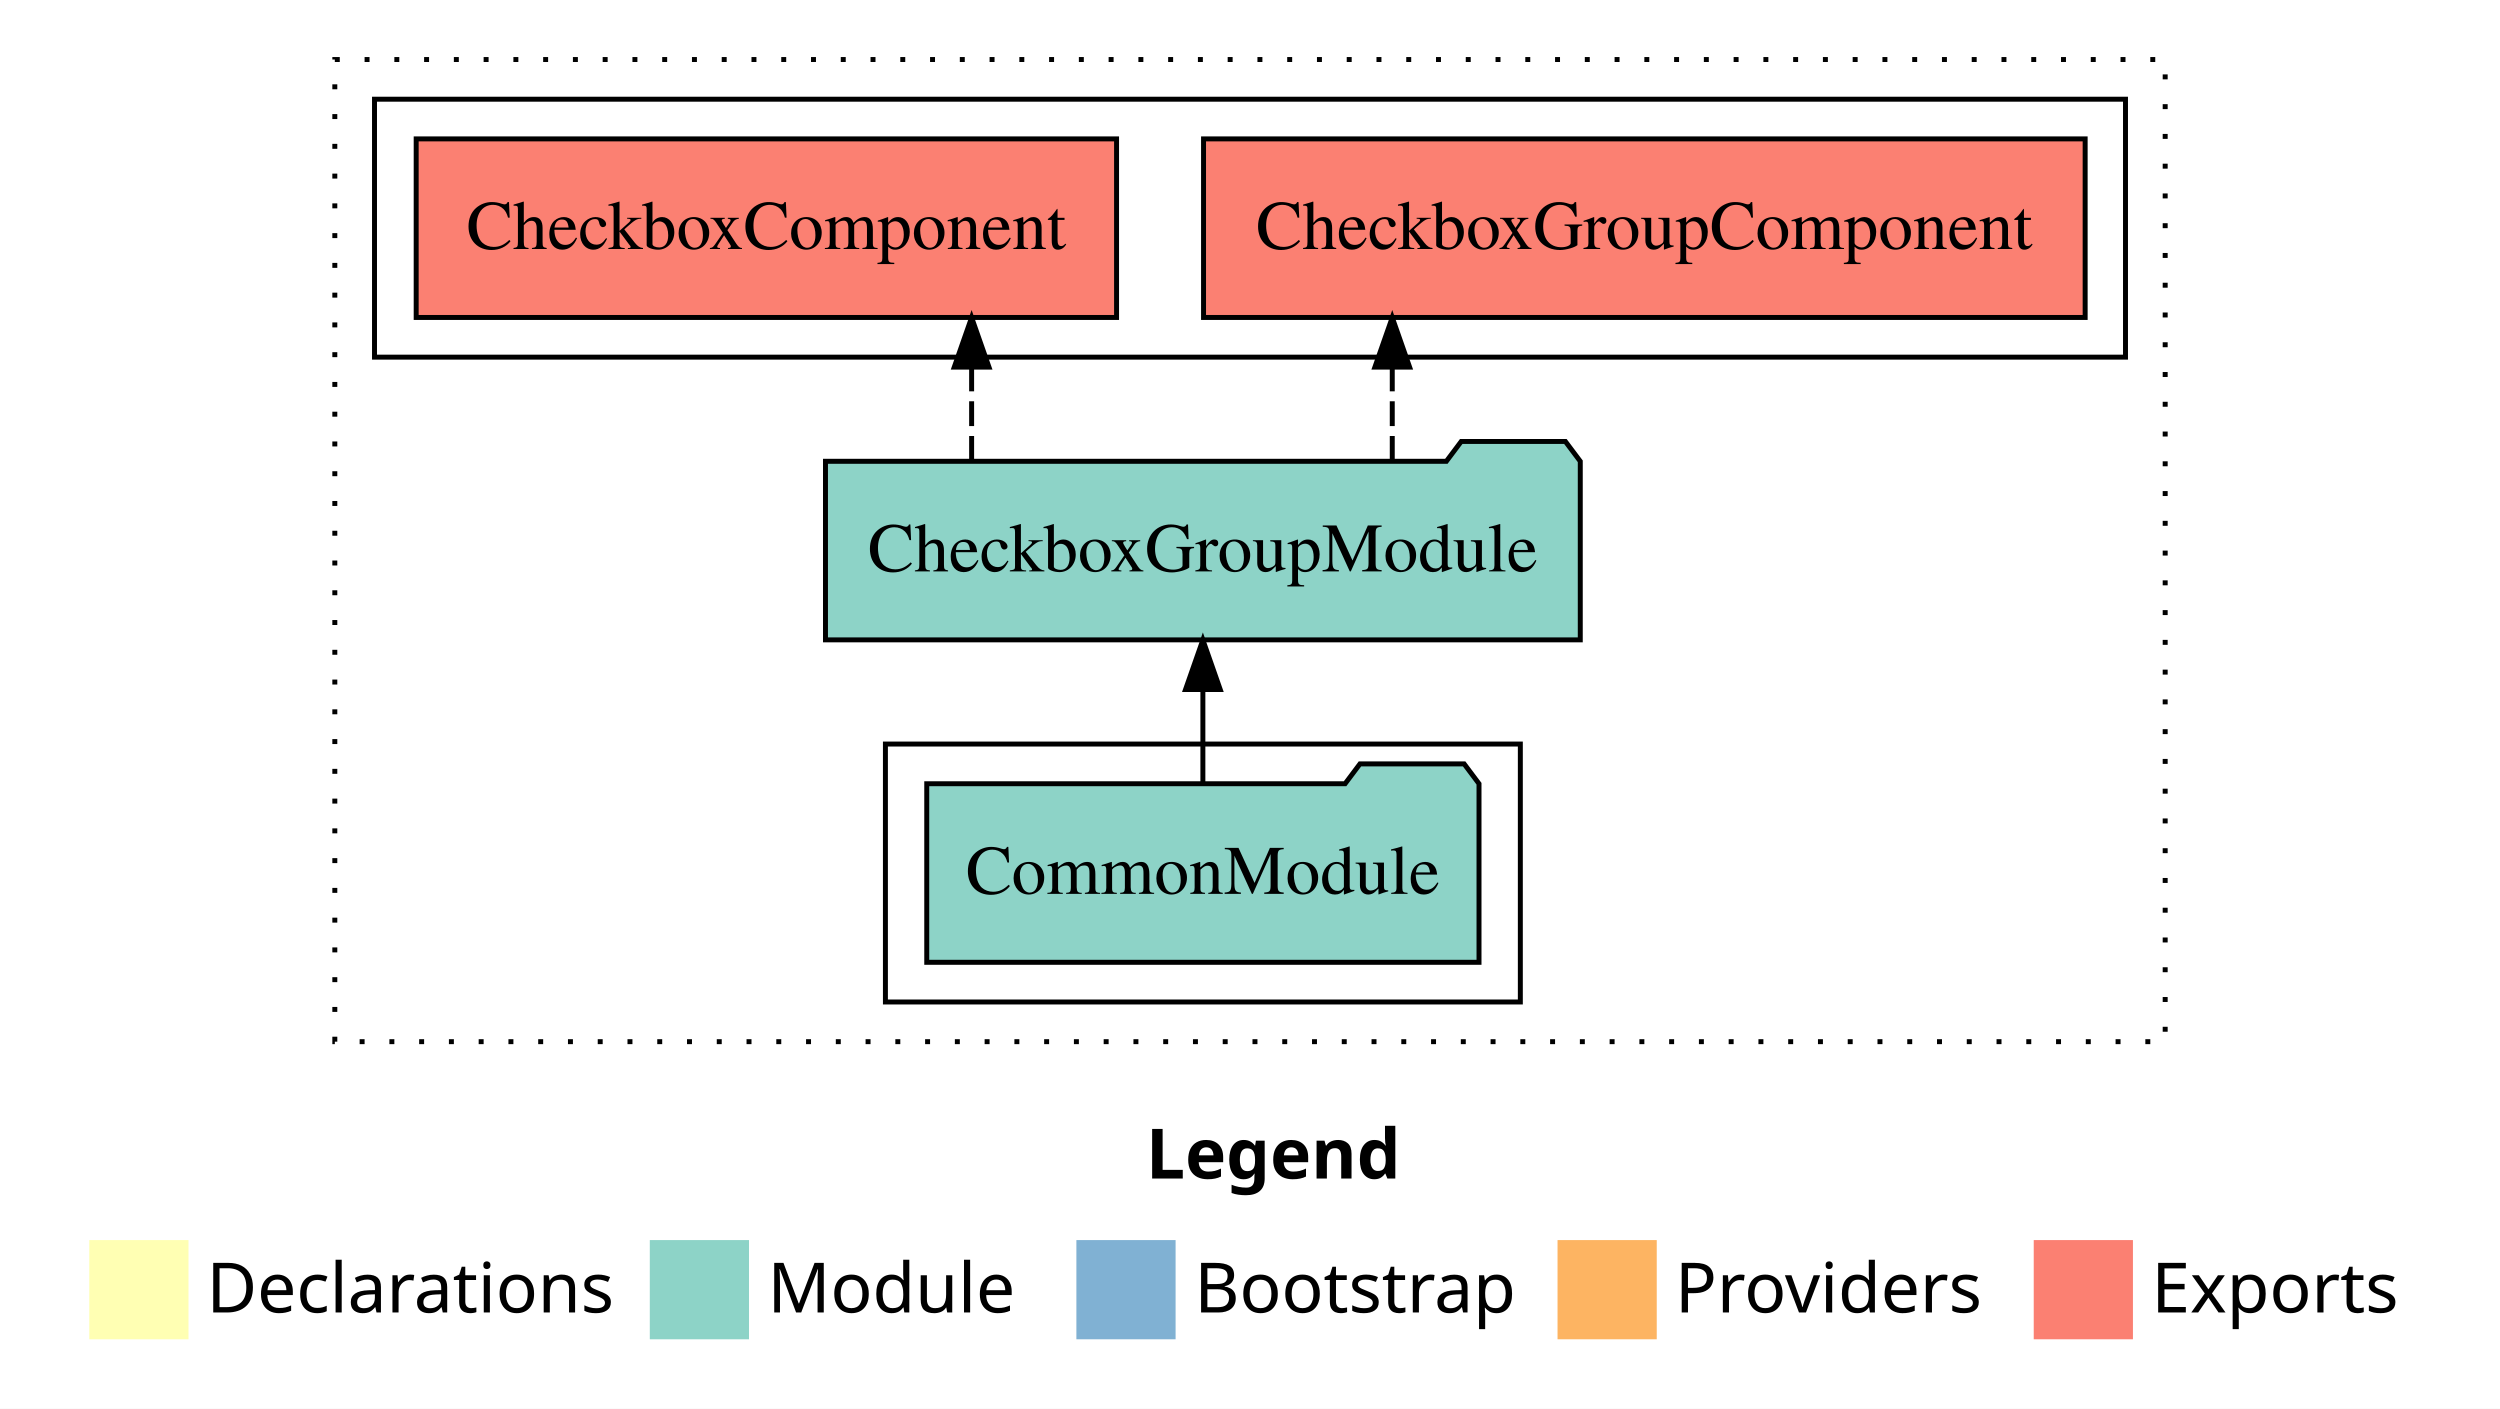
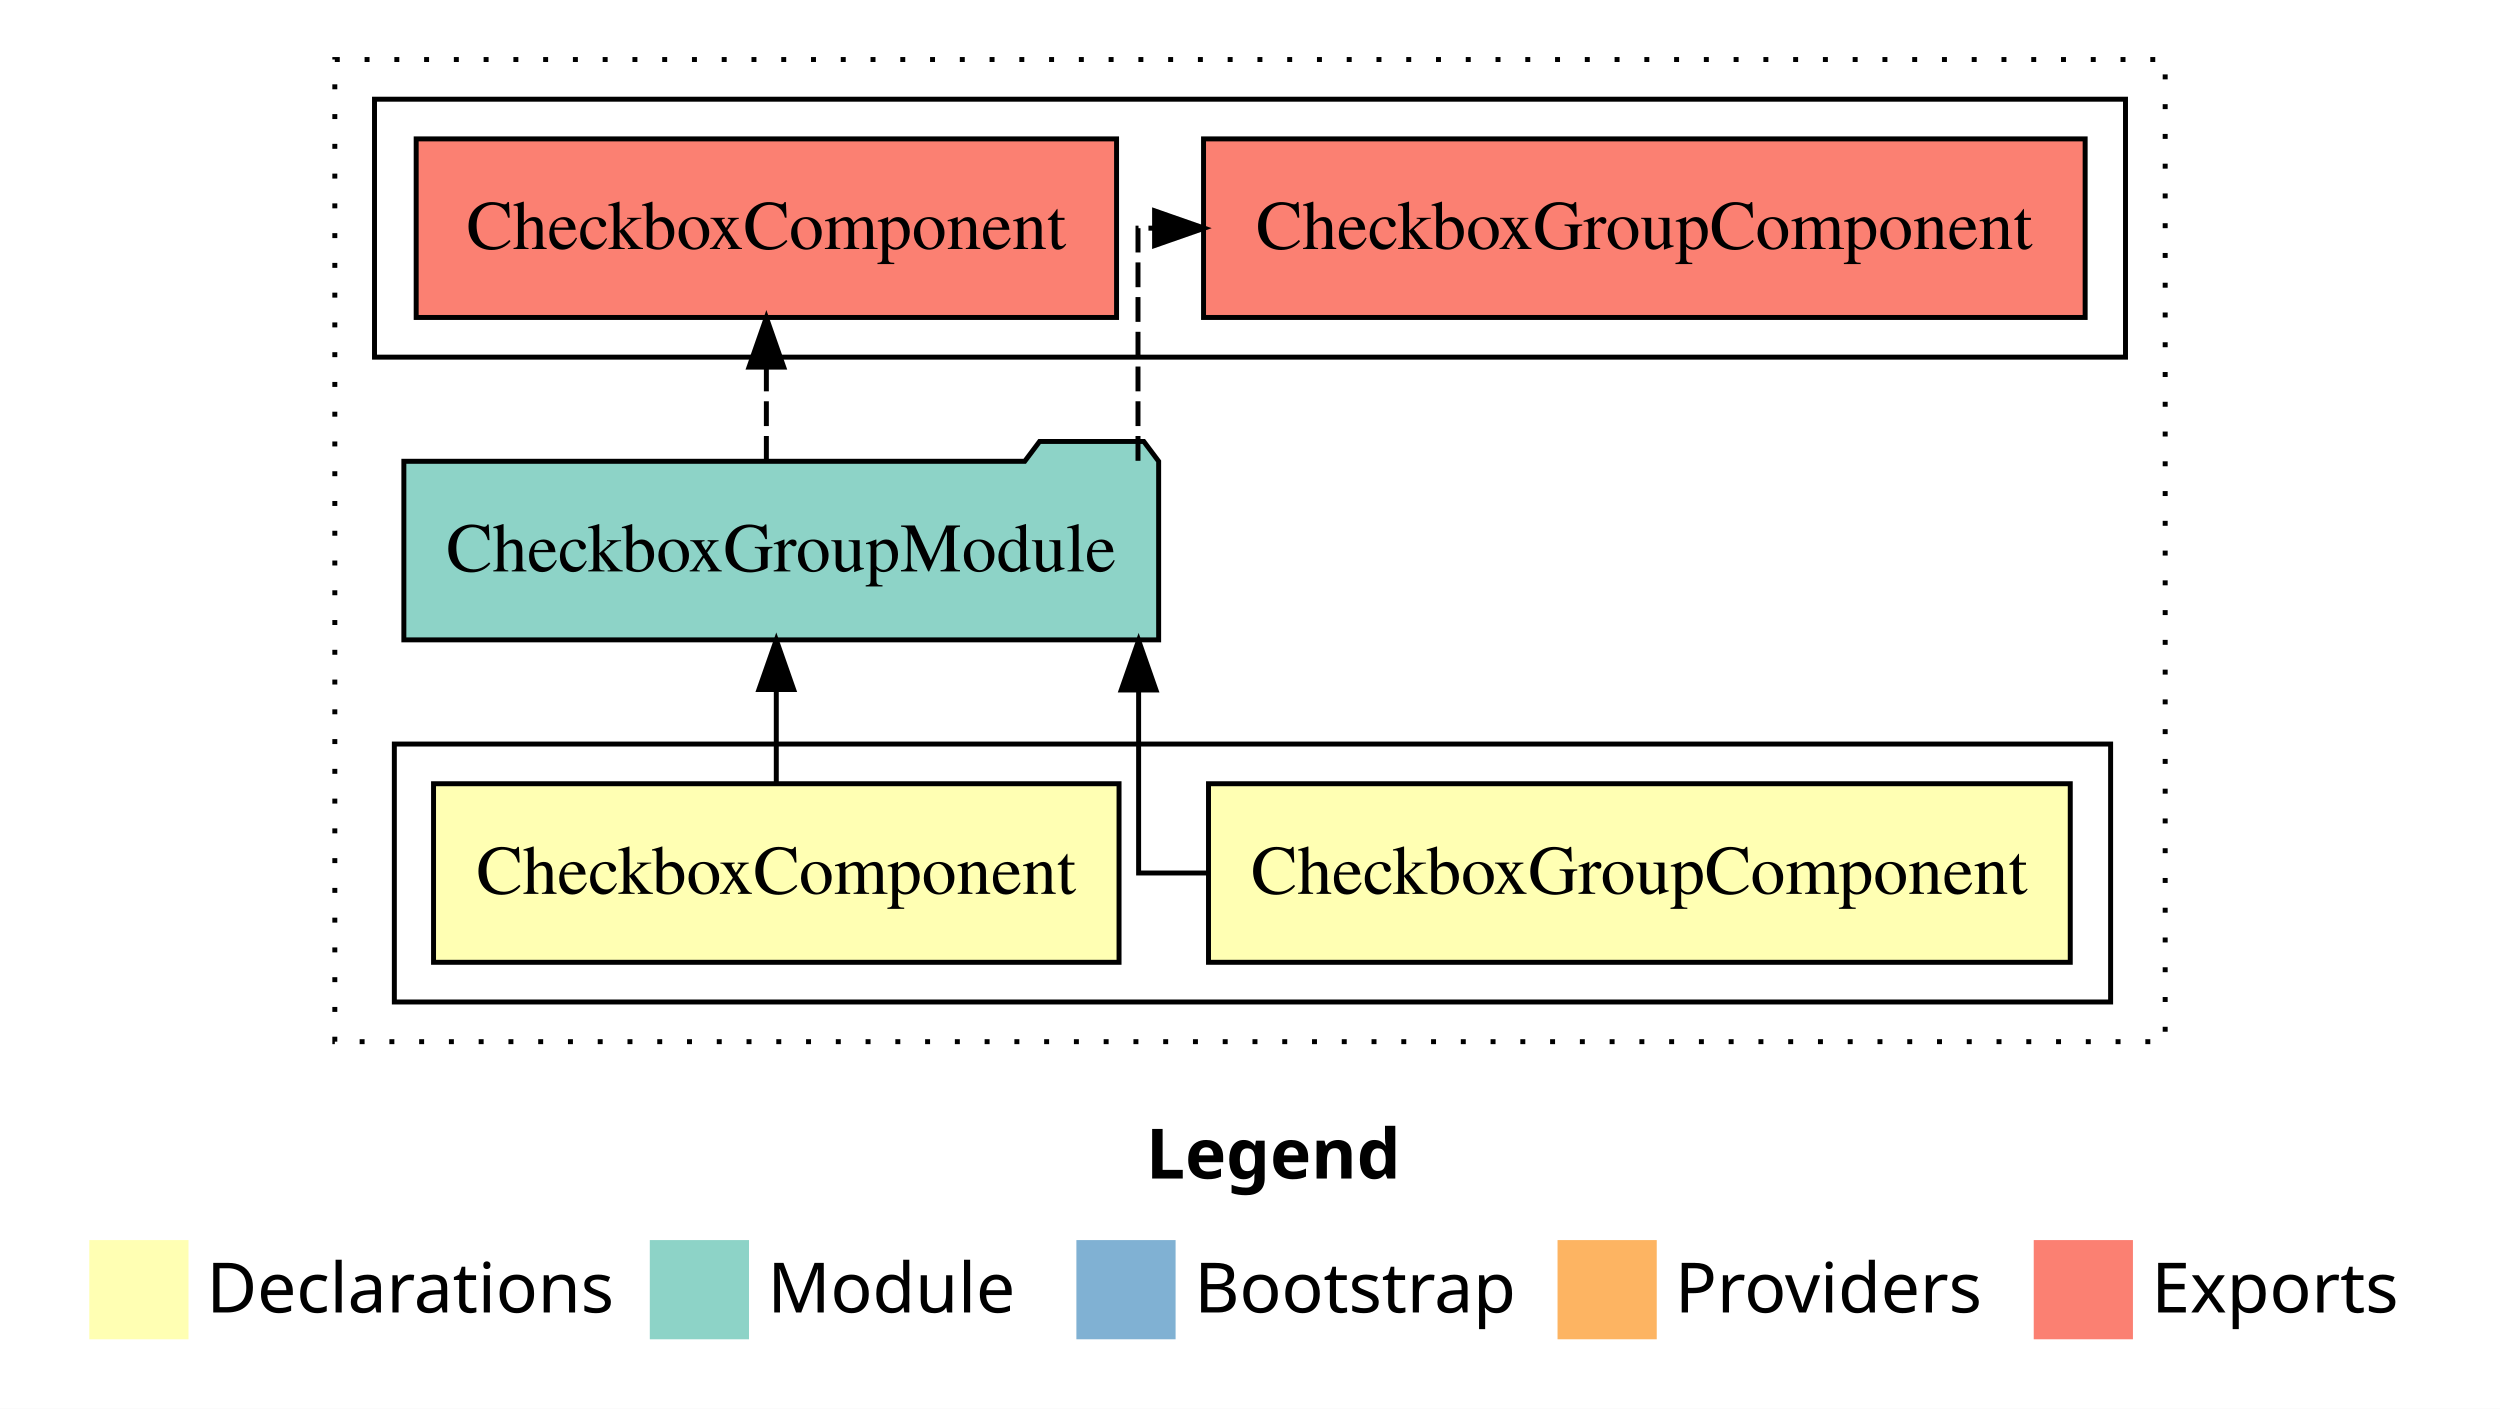
<svg xmlns="http://www.w3.org/2000/svg" width="504pt" height="284pt" viewBox="0.00 0.00 504.00 284.00">
  <g id="graph0" class="graph" transform="scale(1 1) rotate(0) translate(4 280)">
    <polygon fill="#ffffff" stroke="transparent" points="-4,4 -4,-280 500,-280 500,4 -4,4" />
    <text text-anchor="start" x="227.009" y="-42.4" font-family="sans-serif" font-weight="bold" font-size="14.00" fill="#000000">Legend</text>
    <polygon fill="#ffffb3" stroke="transparent" points="14,-10 14,-30 34,-30 34,-10 14,-10" />
    <text text-anchor="start" x="37.629" y="-15.4" font-family="sans-serif" font-size="14.00" fill="#000000">  Declarations</text>
    <polygon fill="#8dd3c7" stroke="transparent" points="127,-10 127,-30 147,-30 147,-10 127,-10" />
    <text text-anchor="start" x="150.725" y="-15.4" font-family="sans-serif" font-size="14.00" fill="#000000">  Module</text>
    <polygon fill="#80b1d3" stroke="transparent" points="213,-10 213,-30 233,-30 233,-10 213,-10" />
    <text text-anchor="start" x="236.781" y="-15.4" font-family="sans-serif" font-size="14.00" fill="#000000">  Bootstrap</text>
    <polygon fill="#fdb462" stroke="transparent" points="310,-10 310,-30 330,-30 330,-10 310,-10" />
    <text text-anchor="start" x="333.673" y="-15.4" font-family="sans-serif" font-size="14.00" fill="#000000">  Providers</text>
    <polygon fill="#fb8072" stroke="transparent" points="406,-10 406,-30 426,-30 426,-10 406,-10" />
    <text text-anchor="start" x="429.726" y="-15.4" font-family="sans-serif" font-size="14.00" fill="#000000">  Exports</text>
    <g id="clust1" class="cluster">
      <polygon fill="none" stroke="#000000" stroke-dasharray="1,5" points="63.5,-70 63.5,-268 432.5,-268 432.5,-70 63.5,-70" />
    </g>
-     <g id="clust3" class="cluster">
-       <polygon fill="none" stroke="#000000" points="174.5,-78 174.5,-130 302.5,-130 302.5,-78 174.5,-78" />
+     <g id="clust2" class="cluster">
+       <polygon fill="none" stroke="#000000" points="75.5,-78 75.5,-130 421.5,-130 421.5,-78 75.5,-78" />
    </g>
-     <g id="clust4" class="cluster">
+     <g id="clust6" class="cluster">
      <polygon fill="none" stroke="#000000" points="71.5,-208 71.5,-260 424.5,-260 424.5,-208 71.5,-208" />
    </g>
    <g id="node1" class="node">
-       <polygon fill="#8dd3c7" stroke="#000000" points="294.168,-122 291.168,-126 270.168,-126 267.168,-122 182.832,-122 182.832,-86 294.168,-86 294.168,-122" />
-       <text text-anchor="middle" x="238.5" y="-99.8" font-family="Times,serif" font-size="14.00" fill="#000000">CommonModule</text>
+       <polygon fill="#ffffb3" stroke="#000000" points="413.365,-122 239.635,-122 239.635,-86 413.365,-86 413.365,-122" />
+       <text text-anchor="middle" x="326.5" y="-99.8" font-family="Times,serif" font-size="14.00" fill="#000000">CheckboxGroupComponent</text>
+     </g>
+     <g id="node3" class="node">
+       <polygon fill="#8dd3c7" stroke="#000000" points="229.583,-187 226.583,-191 205.583,-191 202.583,-187 77.417,-187 77.417,-151 229.583,-151 229.583,-187" />
+       <text text-anchor="middle" x="153.5" y="-164.8" font-family="Times,serif" font-size="14.00" fill="#000000">CheckboxGroupModule</text>
+     </g>
+     <g id="edge1" class="edge">
+       <path fill="none" stroke="#000000" d="M239.583,-104C231.091,-104 225.545,-104 225.545,-104 225.545,-104 225.545,-140.894 225.545,-140.894" />
+       <polygon fill="#000000" stroke="#000000" points="222.045,-140.894 225.545,-150.894 229.045,-140.894 222.045,-140.894" />
    </g>
    <g id="node2" class="node">
-       <polygon fill="#8dd3c7" stroke="#000000" points="314.583,-187 311.583,-191 290.583,-191 287.583,-187 162.417,-187 162.417,-151 314.583,-151 314.583,-187" />
-       <text text-anchor="middle" x="238.5" y="-164.8" font-family="Times,serif" font-size="14.00" fill="#000000">CheckboxGroupModule</text>
+       <polygon fill="#ffffb3" stroke="#000000" points="221.598,-122 83.402,-122 83.402,-86 221.598,-86 221.598,-122" />
+       <text text-anchor="middle" x="152.5" y="-99.8" font-family="Times,serif" font-size="14.00" fill="#000000">CheckboxComponent</text>
    </g>
-     <g id="edge1" class="edge">
-       <path fill="none" stroke="#000000" d="M238.5,-122.106C238.5,-122.106 238.5,-140.991 238.5,-140.991" />
-       <polygon fill="#000000" stroke="#000000" points="235,-140.991 238.5,-150.991 242,-140.991 235,-140.991" />
+     <g id="edge2" class="edge">
+       <path fill="none" stroke="#000000" d="M152.5,-122.106C152.5,-122.106 152.5,-140.991 152.5,-140.991" />
+       <polygon fill="#000000" stroke="#000000" points="149,-140.991 152.5,-150.991 156,-140.991 149,-140.991" />
    </g>
-     <g id="node3" class="node">
+     <g id="node4" class="node">
      <polygon fill="#fb8072" stroke="#000000" points="416.366,-252 238.634,-252 238.634,-216 416.366,-216 416.366,-252" />
      <text text-anchor="middle" x="327.5" y="-229.8" font-family="Times,serif" font-size="14.00" fill="#000000">CheckboxGroupComponent </text>
    </g>
-     <g id="edge2" class="edge">
-       <path fill="none" stroke="#000000" stroke-dasharray="5,2" d="M276.679,-187.106C276.679,-187.106 276.679,-205.991 276.679,-205.991" />
-       <polygon fill="#000000" stroke="#000000" points="273.179,-205.991 276.679,-215.991 280.179,-205.991 273.179,-205.991" />
+     <g id="edge3" class="edge">
+       <path fill="none" stroke="#000000" stroke-dasharray="5,2" d="M225.42,-187.106C225.42,-206.339 225.42,-234 225.42,-234 225.42,-234 228.765,-234 228.765,-234" />
+       <polygon fill="#000000" stroke="#000000" points="228.765,-237.5 238.765,-234 228.765,-230.5 228.765,-237.5" />
    </g>
-     <g id="node4" class="node">
+     <g id="node5" class="node">
      <polygon fill="#fb8072" stroke="#000000" points="221.099,-252 79.901,-252 79.901,-216 221.099,-216 221.099,-252" />
      <text text-anchor="middle" x="150.5" y="-229.8" font-family="Times,serif" font-size="14.00" fill="#000000">CheckboxComponent </text>
    </g>
-     <g id="edge3" class="edge">
-       <path fill="none" stroke="#000000" stroke-dasharray="5,2" d="M191.879,-187.106C191.879,-187.106 191.879,-205.991 191.879,-205.991" />
-       <polygon fill="#000000" stroke="#000000" points="188.379,-205.991 191.879,-215.991 195.379,-205.991 188.379,-205.991" />
+     <g id="edge4" class="edge">
+       <path fill="none" stroke="#000000" stroke-dasharray="5,2" d="M150.5,-187.106C150.5,-187.106 150.5,-205.991 150.5,-205.991" />
+       <polygon fill="#000000" stroke="#000000" points="147,-205.991 150.5,-215.991 154,-205.991 147,-205.991" />
    </g>
  </g>
</svg>
